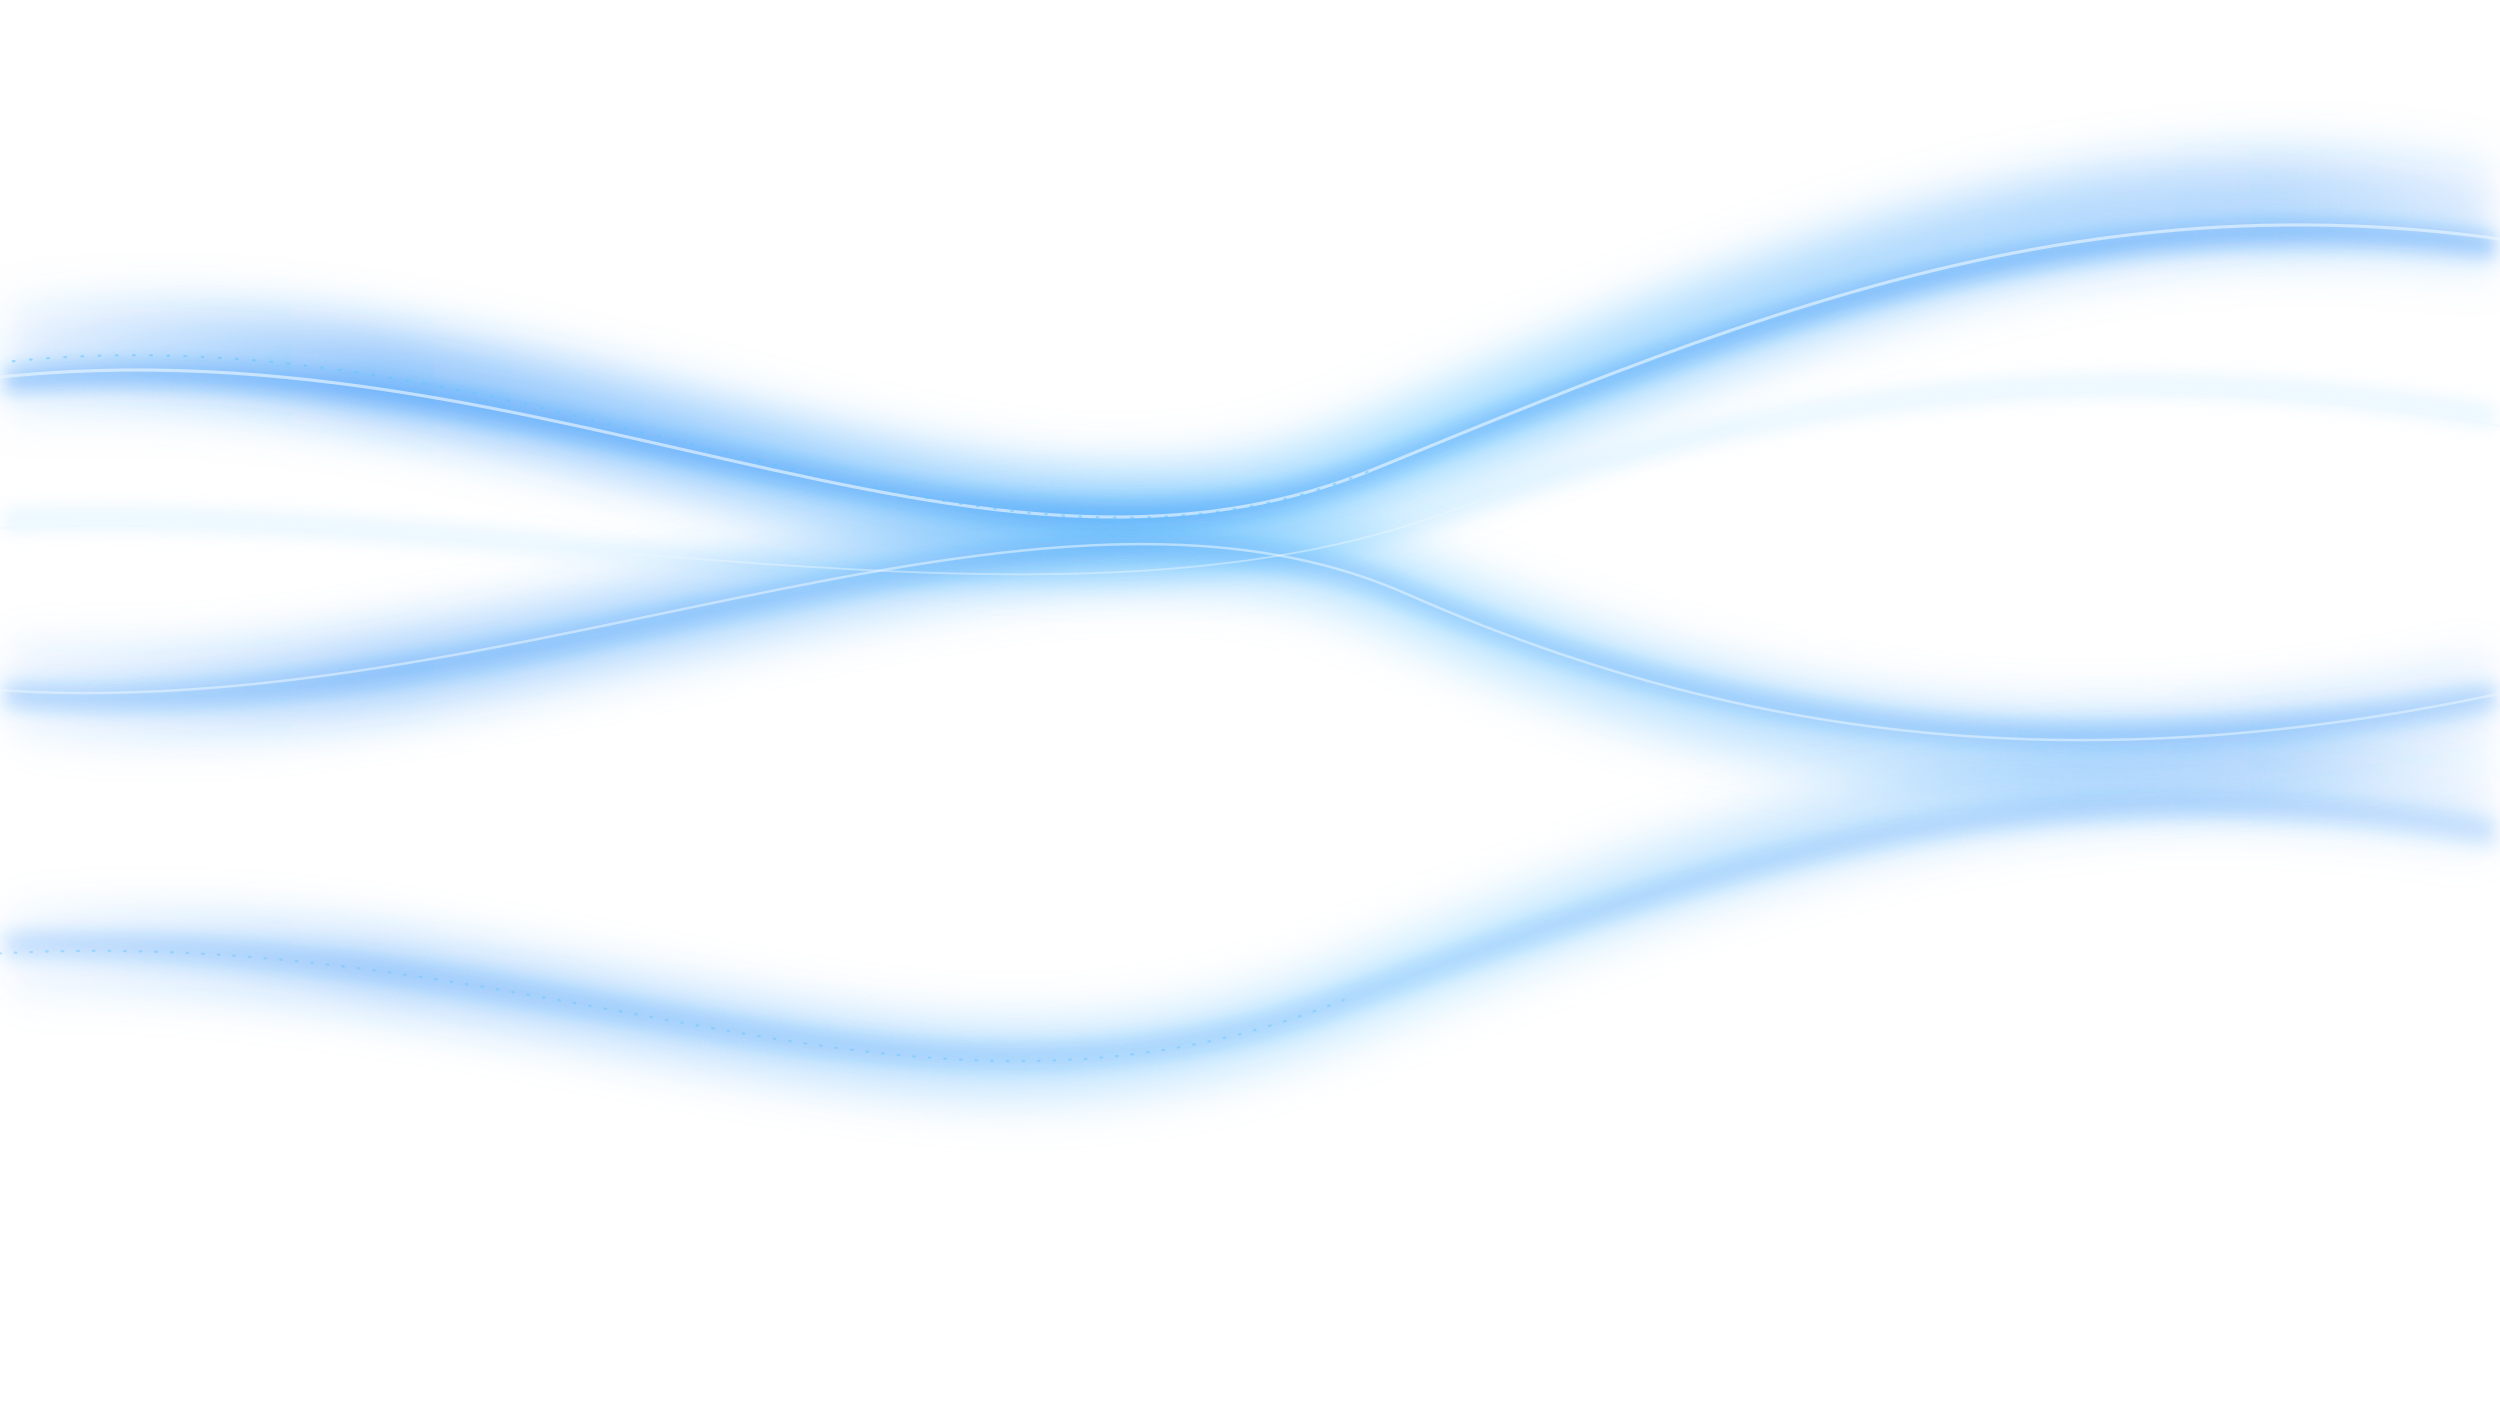
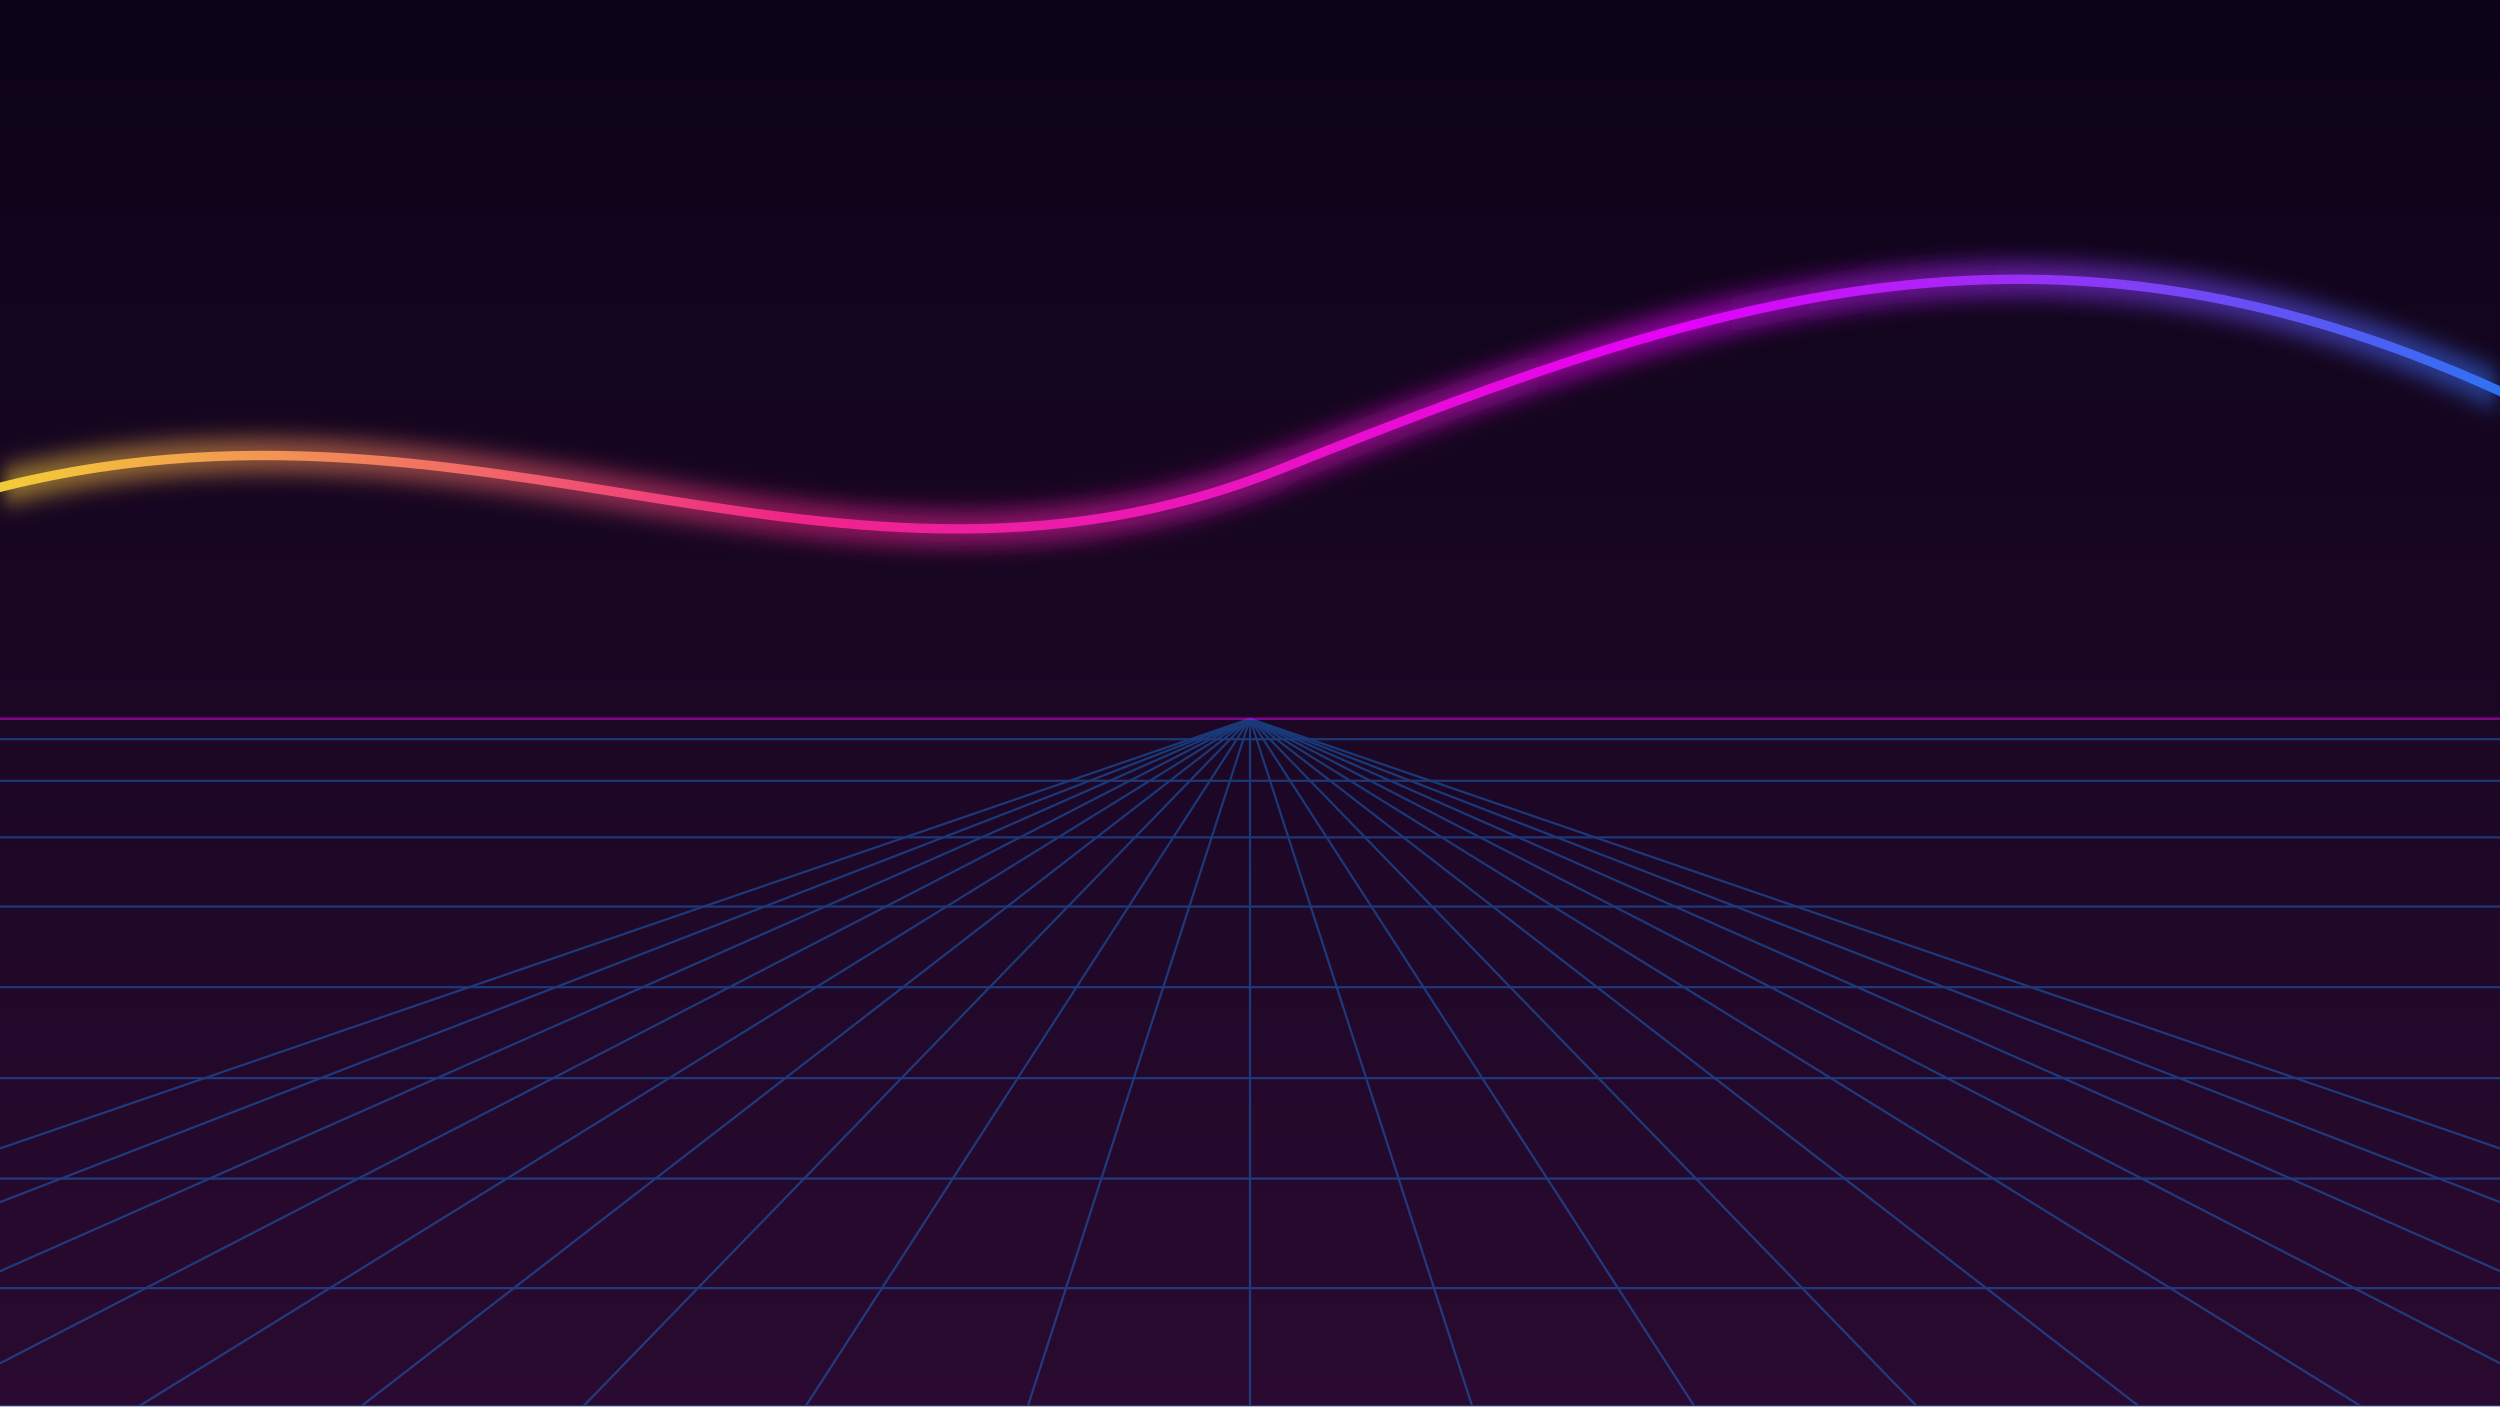
<svg xmlns="http://www.w3.org/2000/svg" viewBox="0 0 1600 900" preserveAspectRatio="xMidYMid slice">
  <defs>
-     <filter id="soft" x="-50%" y="-50%" width="200%" height="200%">
+     <linearGradient id="sky" x1="0" y1="0" x2="0" y2="1">
+       <stop offset="0%" stop-color="#0c0318" />
+       <stop offset="100%" stop-color="#2a0a30" />
+     </linearGradient>
+     <linearGradient id="laser-stroke" x1="0" y1="0" x2="1" y2="0">
+       <stop offset="0%" stop-color="#faeb2c" />
+       <stop offset="33%" stop-color="#f52789" />
+       <stop offset="66%" stop-color="#e900ff" />
+       <stop offset="100%" stop-color="#1685f8" />
+     </linearGradient>
+     <filter id="laser-glow" x="-50%" y="-50%" width="200%" height="200%">
      <feGaussianBlur stdDeviation="7" />
    </filter>
-     <filter id="soft-lg" x="-50%" y="-50%" width="200%" height="200%">
-       <feGaussianBlur stdDeviation="16" />
-     </filter>
-     <linearGradient id="fade" x1="0%" y1="0%" x2="100%" y2="0%">
-       <stop offset="0%" stop-color="#1685f8" stop-opacity="0" />
-       <stop offset="18%" stop-color="#1685f8" stop-opacity="0.9" />
-       <stop offset="55%" stop-color="#5fc3ff" stop-opacity="1" />
-       <stop offset="85%" stop-color="#1685f8" stop-opacity="0.6" />
-       <stop offset="100%" stop-color="#1685f8" stop-opacity="0" />
-     </linearGradient>
  </defs>
-   <g fill="none" stroke-linecap="round">
-     <path d="M -100 250 C 300 150, 600 420, 880 300 S 1400 60, 1750 180" stroke="url(#fade)" stroke-width="60" filter="url(#soft-lg)" opacity="0.5" />
-     <path d="M -100 420 C 260 520, 640 260, 900 380 S 1420 520, 1750 400" stroke="url(#fade)" stroke-width="50" filter="url(#soft-lg)" opacity="0.4" />
-     <path d="M -100 620 C 320 560, 560 760, 860 640 S 1380 440, 1750 560" stroke="url(#fade)" stroke-width="44" filter="url(#soft-lg)" opacity="0.35" />
-     <path d="M -100 260 C 300 170, 600 410, 880 300 S 1400 90, 1750 190" stroke="#1685f8" stroke-width="10" filter="url(#soft)" opacity="0.55" />
-     <path d="M -100 430 C 260 510, 640 270, 900 380 S 1420 500, 1750 410" stroke="#1685f8" stroke-width="8" filter="url(#soft)" opacity="0.5" />
-     <path d="M -100 610 C 320 570, 560 750, 860 640 S 1380 460, 1750 570" stroke="#1685f8" stroke-width="7" filter="url(#soft)" opacity="0.45" />
-     <path d="M -100 340 C 280 300, 650 430, 920 330 S 1440 220, 1750 300" stroke="#5fc3ff" stroke-width="5" filter="url(#soft)" opacity="0.4" />
-     <path d="M -100 258 C 300 165, 600 415, 880 300 S 1400 85, 1750 185" stroke="#eaf6ff" stroke-width="2" opacity="0.65" />
-     <path d="M -100 428 C 260 505, 640 265, 900 380 S 1420 505, 1750 405" stroke="#eaf6ff" stroke-width="1.6" opacity="0.55" />
-     <path d="M -100 345 C 280 305, 650 425, 920 330 S 1440 225, 1750 305" stroke="#eaf6ff" stroke-width="1.2" opacity="0.45" />
-     <path d="M -100 250 C 300 150, 600 420, 880 300" stroke="#5fc3ff" stroke-width="1.5" stroke-dasharray="1 10" opacity="0.5" />
-     <path d="M -100 620 C 320 560, 560 760, 860 640" stroke="#5fc3ff" stroke-width="1.5" stroke-dasharray="1 9" opacity="0.4" />
+   <rect width="1600" height="900" fill="url(#sky)" />
+   <g stroke="#1685f8" stroke-width="1.4" fill="none" opacity="0.4">
+     <line x1="800" y1="460" x2="-480.0" y2="900" />
+     <line x1="800" y1="460" x2="-337.8" y2="900" />
+     <line x1="800" y1="460" x2="-195.6" y2="900" />
+     <line x1="800" y1="460" x2="-53.3" y2="900" />
+     <line x1="800" y1="460" x2="88.9" y2="900" />
+     <line x1="800" y1="460" x2="231.1" y2="900" />
+     <line x1="800" y1="460" x2="373.3" y2="900" />
+     <line x1="800" y1="460" x2="515.6" y2="900" />
+     <line x1="800" y1="460" x2="657.8" y2="900" />
+     <line x1="800" y1="460" x2="800.0" y2="900" />
+     <line x1="800" y1="460" x2="942.2" y2="900" />
+     <line x1="800" y1="460" x2="1084.4" y2="900" />
+     <line x1="800" y1="460" x2="1226.7" y2="900" />
+     <line x1="800" y1="460" x2="1368.9" y2="900" />
+     <line x1="800" y1="460" x2="1511.1" y2="900" />
+     <line x1="800" y1="460" x2="1653.3" y2="900" />
+     <line x1="800" y1="460" x2="1795.6" y2="900" />
+     <line x1="800" y1="460" x2="1937.8" y2="900" />
+     <line x1="800" y1="460" x2="2080.0" y2="900" />
+     <line x1="-480.0" y1="473.1" x2="2080.0" y2="473.1" />
+     <line x1="-480.0" y1="499.7" x2="2080.0" y2="499.7" />
+     <line x1="-480.0" y1="535.9" x2="2080.0" y2="535.9" />
+     <line x1="-480.0" y1="580.2" x2="2080.0" y2="580.2" />
+     <line x1="-480.0" y1="631.8" x2="2080.0" y2="631.8" />
+     <line x1="-480.0" y1="690.0" x2="2080.0" y2="690.0" />
+     <line x1="-480.0" y1="754.3" x2="2080.0" y2="754.3" />
+     <line x1="-480.0" y1="824.4" x2="2080.0" y2="824.4" />
+     <line x1="-480.0" y1="900.0" x2="2080.0" y2="900.0" />
  </g>
+   <line x1="-480" y1="460" x2="2080" y2="460" stroke="#e900ff" stroke-width="1.5" opacity="0.5" />
+   <path d="M -60 330 C 280 210, 520 420, 820 300 S 1340 110, 1660 280" fill="none" stroke="url(#laser-stroke)" stroke-width="22" filter="url(#laser-glow)" opacity="0.55" />
+   <path d="M -60 330 C 280 210, 520 420, 820 300 S 1340 110, 1660 280" fill="none" stroke="url(#laser-stroke)" stroke-width="6" opacity="0.95" />
</svg>
